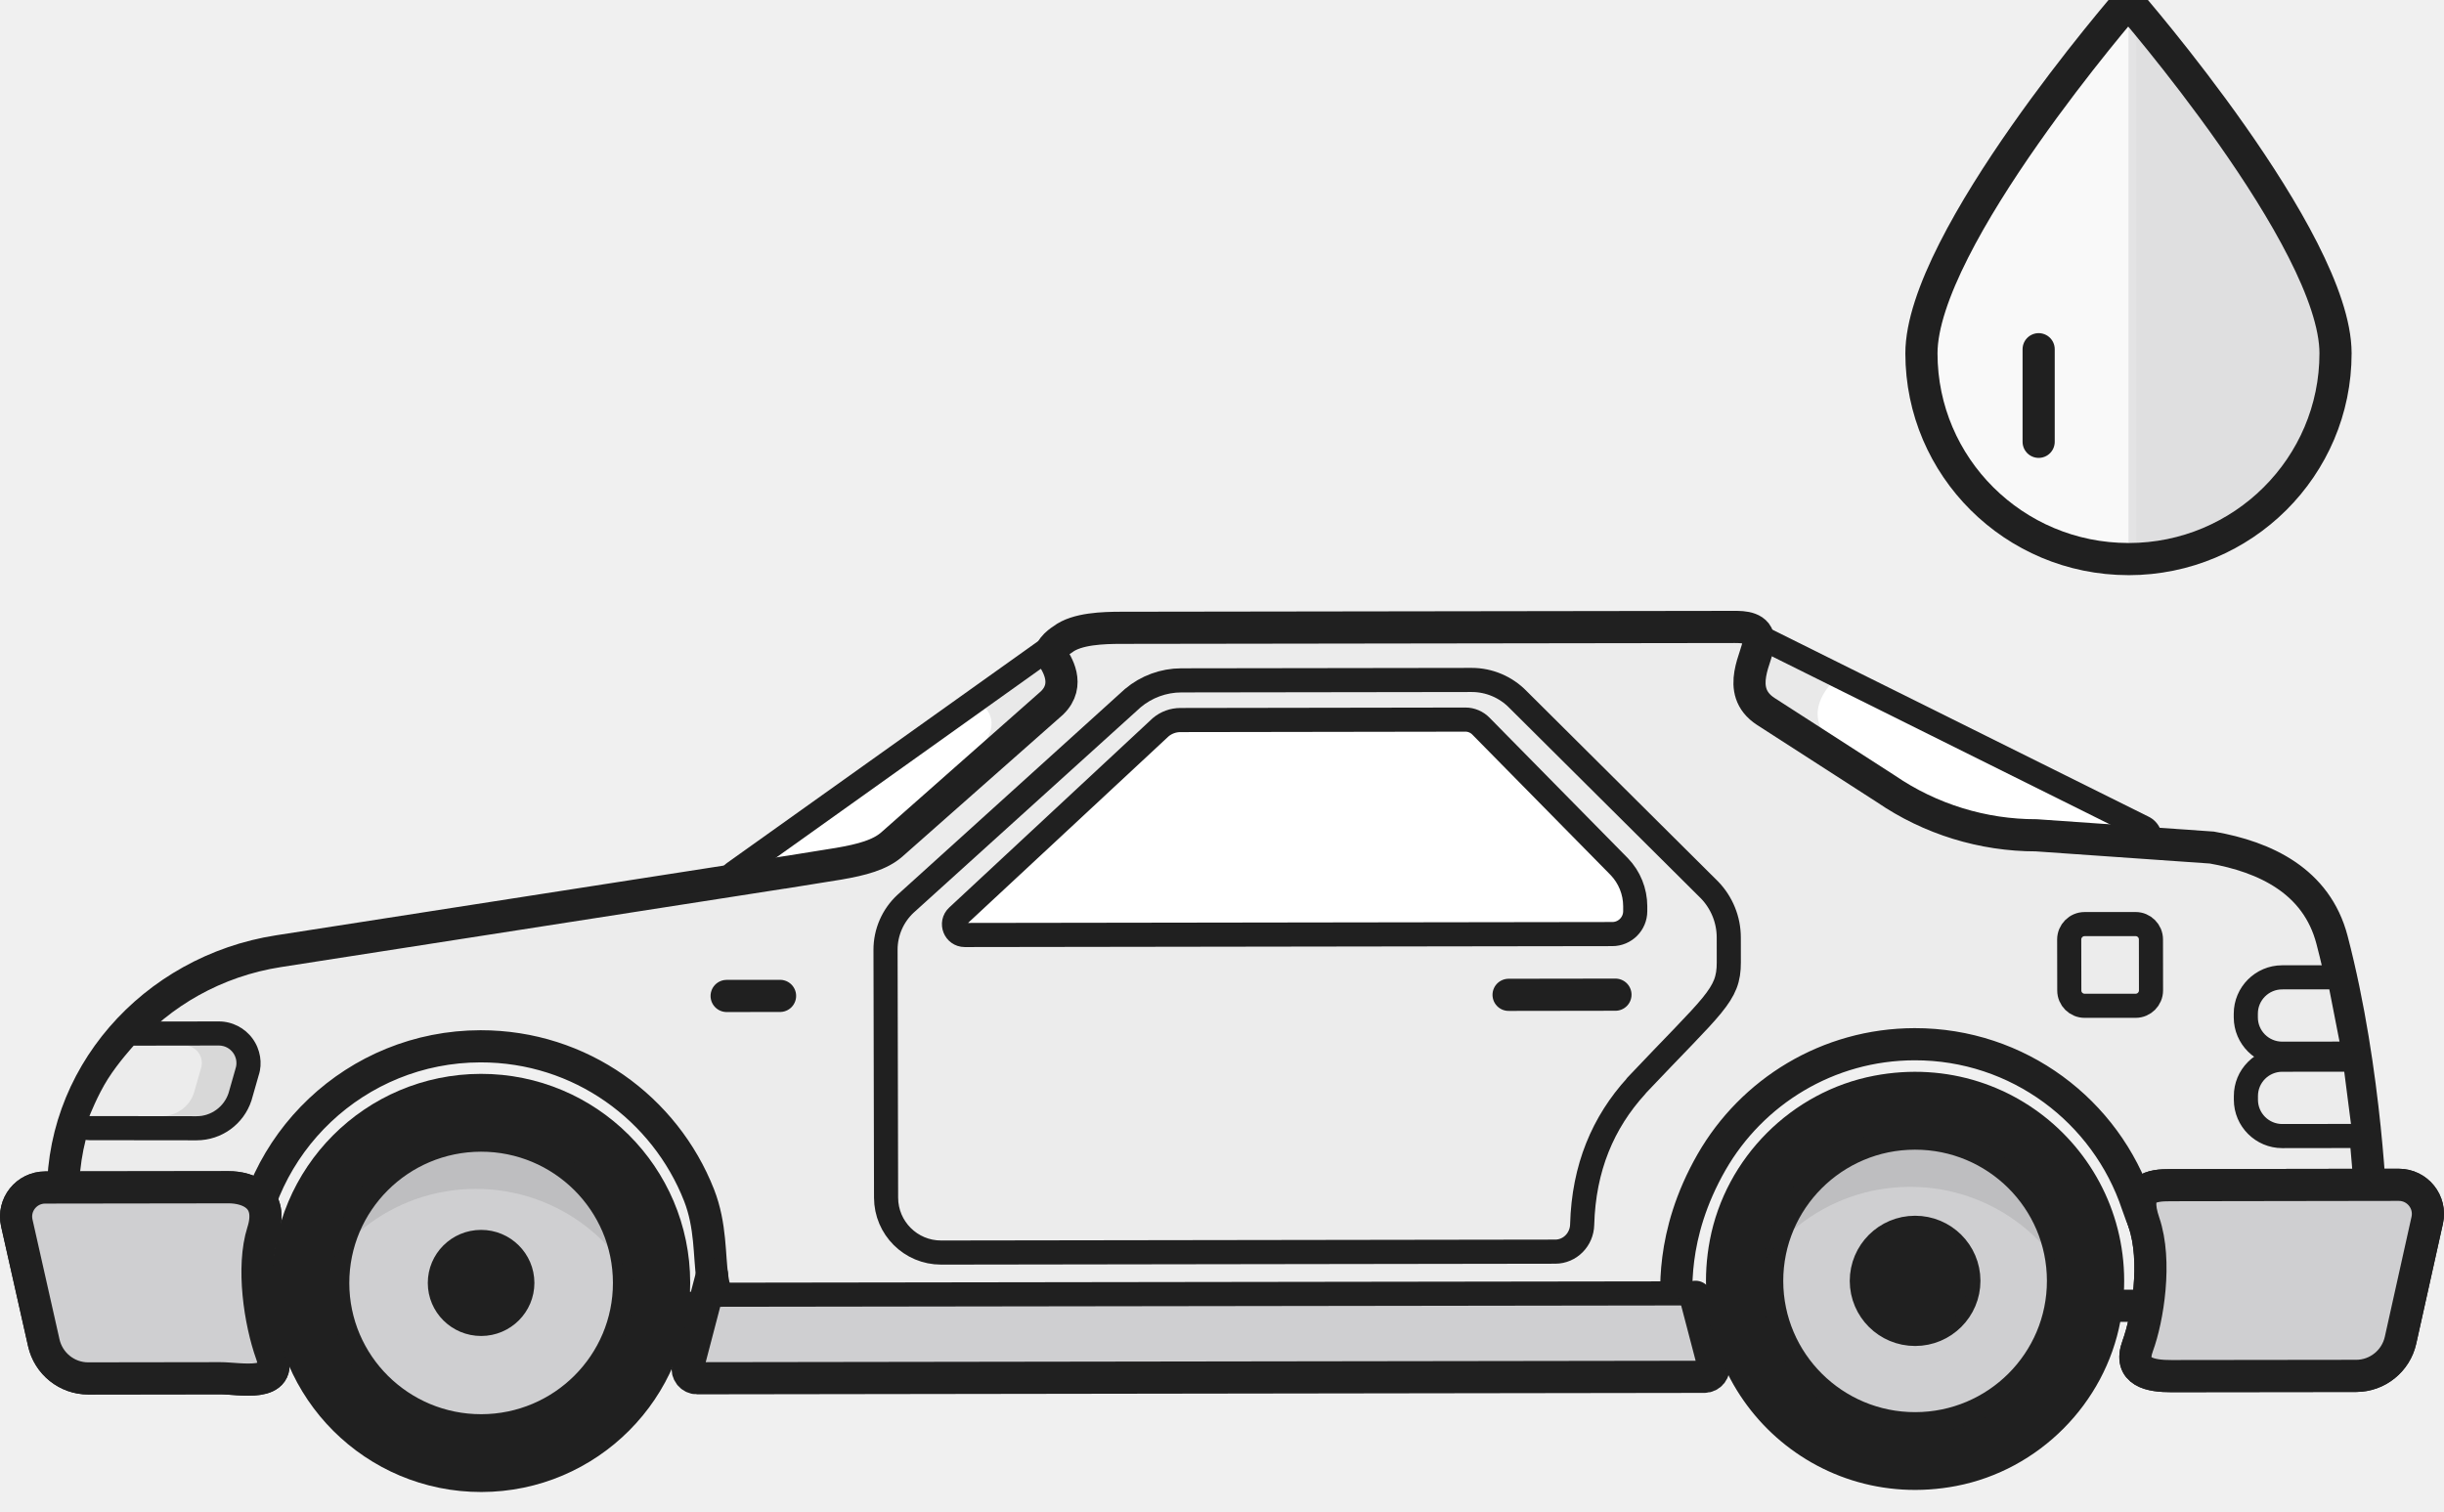
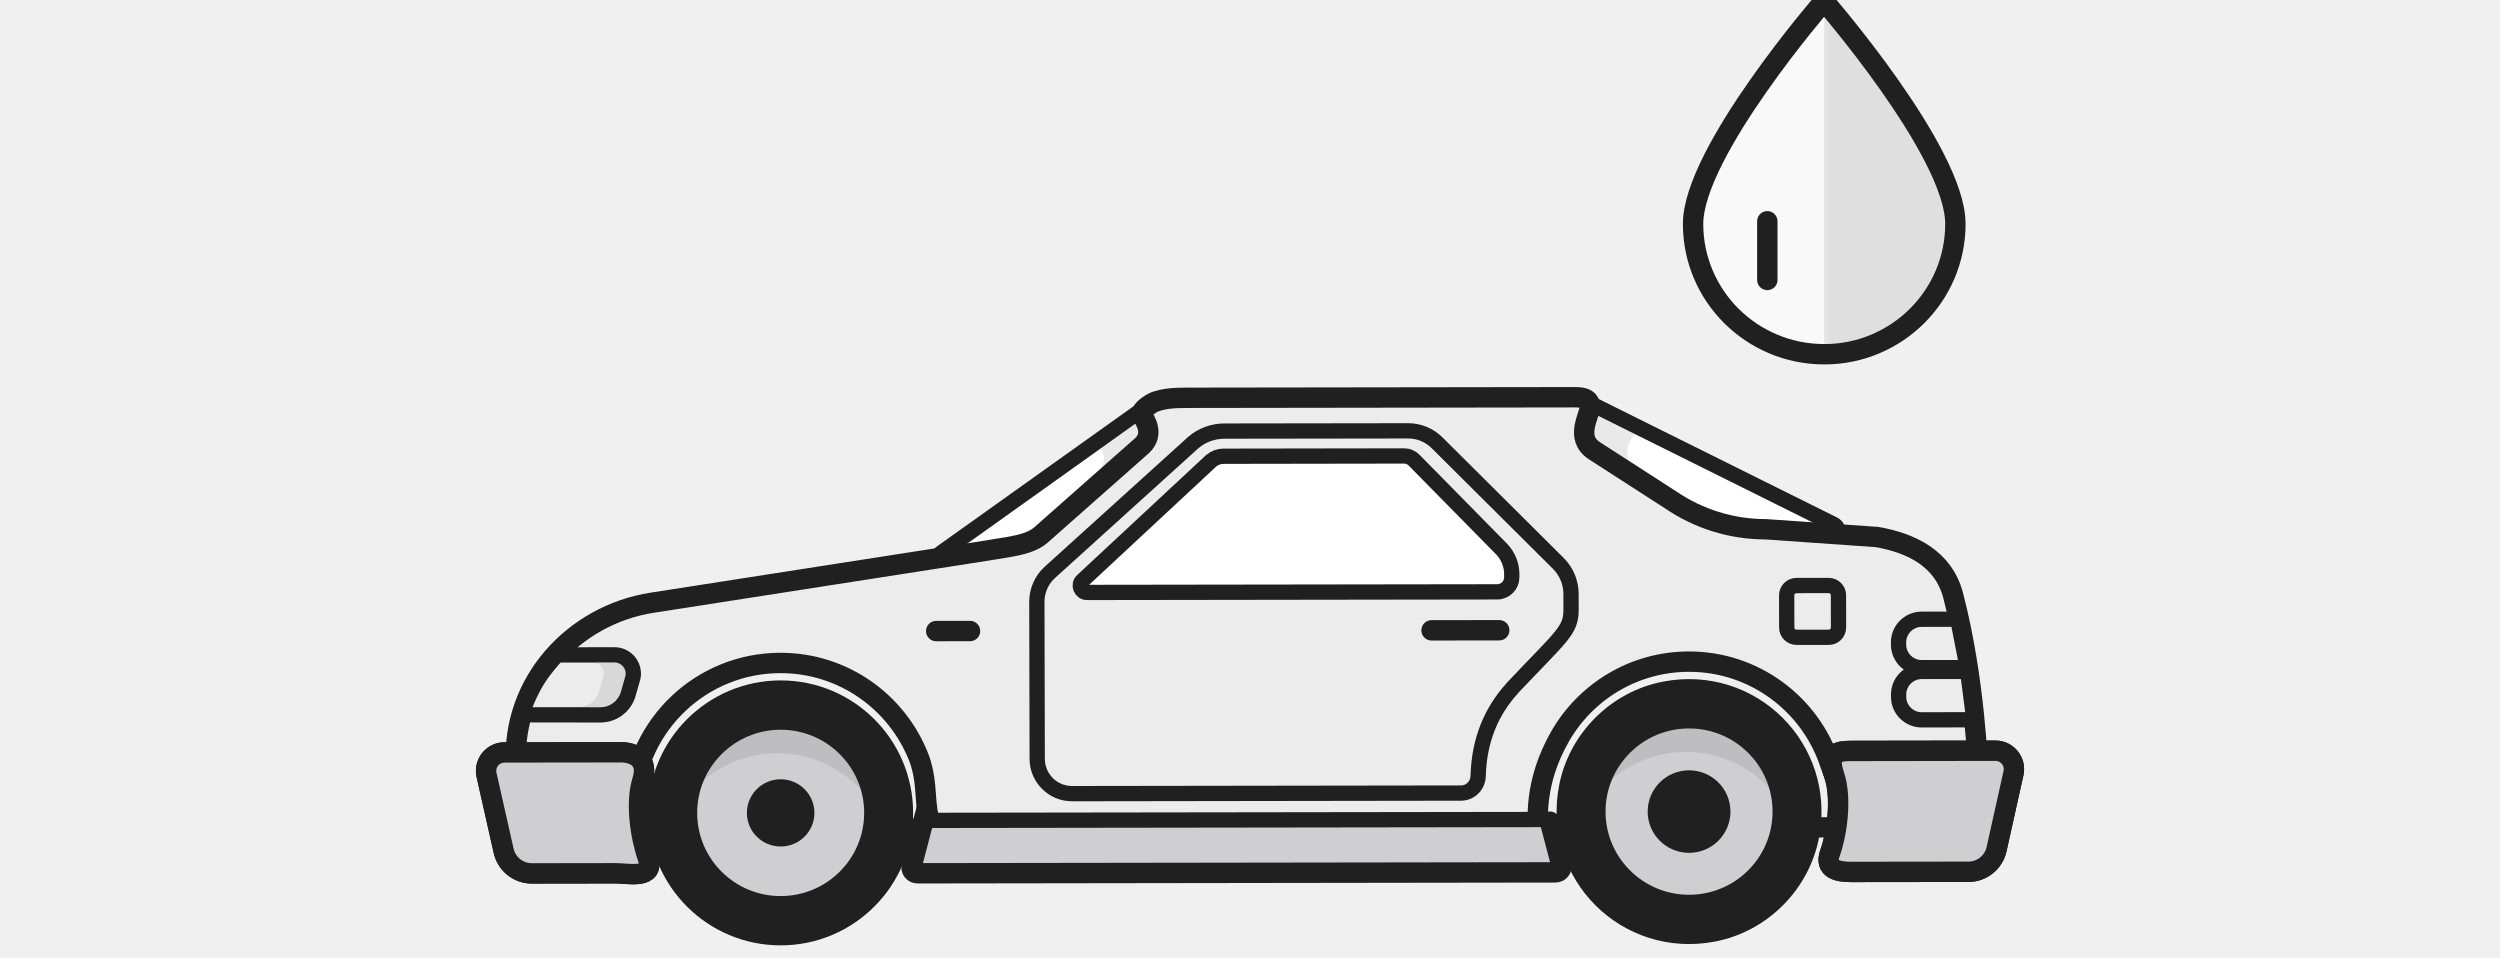
- <svg xmlns="http://www.w3.org/2000/svg" width="76px" height="47px" viewBox="0 0 76 47" version="1.1">
+ <svg xmlns="http://www.w3.org/2000/svg" width="94px" height="36px" viewBox="0 0 76 47" version="1.1">
  <g id="Page-1" stroke="none" stroke-width="1" fill="none" fill-rule="evenodd">
    <g id="Car-Model-Icons---Greyscale" transform="translate(-277, -354)">
      <g id="DIESEL" transform="translate(259, 337)">
        <g id="Group-2" transform="translate(18, 17)">
          <g id="DIESEL-Copy" transform="translate(59, 0)">
            <path d="M1,10.942 C1.003,14.471 3.88,17.332 7.431,17.336 L7.431,0 C7.431,0 0.998,7.41 1,10.942" id="Fill-1" fill="#F9F9F9" />
            <g id="Group">
              <path d="M7.189,0.052 L7.189,17.389 C7.193,17.389 7.198,17.39 7.202,17.39 C10.757,17.387 13.638,14.518 13.635,10.986 C13.632,7.452 7.189,0.052 7.189,0.052" id="Fill-3" fill="#CFCFD1" opacity="0.517" />
              <path d="M7.18,0.052 C7.18,0.052 0.747,7.463 0.75,10.995 C0.753,14.524 3.63,17.384 7.18,17.389 C7.185,17.389 7.189,17.39 7.194,17.39 C10.748,17.387 13.629,14.518 13.627,10.986 C13.624,7.452 7.18,0.052 7.18,0.052 Z" id="Stroke-5" stroke="#202020" stroke-linecap="round" stroke-linejoin="round" />
              <path d="M4.395,10.862 L4.395,13.742" id="Stroke-9" stroke="#202020" stroke-linecap="round" />
            </g>
          </g>
          <g id="Group-95-Copy" transform="translate(0, 19)">
            <path d="M23.047,8.824 C22.899,8.824 22.762,8.736 22.702,8.596 C22.633,8.434 22.686,8.246 22.829,8.143 L32.497,1.249 C32.561,1.204 32.637,1.179 32.714,1.179 C32.725,1.179 32.735,1.179 32.745,1.18 C33.317,1.227 33.665,1.418 33.782,1.745 C33.89,2.049 33.767,2.391 33.435,2.711 L27.978,7.55 C27.538,7.933 26.928,8.1 26.145,8.234 L23.118,8.817 C23.094,8.822 23.07,8.824 23.047,8.824" id="Fill-1" fill="#FFFFFF" />
            <path d="M32.715,0.804 C32.559,0.804 32.407,0.854 32.279,0.945 L22.612,7.838 C22.325,8.043 22.219,8.421 22.358,8.745 C22.478,9.024 22.752,9.2 23.047,9.2 C23.094,9.2 23.142,9.195 23.189,9.187 L26.225,8.601 C27.052,8.46 27.717,8.274 28.223,7.835 L33.673,3.001 C34.133,2.561 34.294,2.064 34.136,1.619 C33.965,1.141 33.508,0.867 32.776,0.807 C32.756,0.805 32.736,0.804 32.715,0.804 M32.715,1.554 C33.665,1.633 33.537,2.092 33.175,2.441 L27.73,7.269 C27.361,7.59 26.808,7.742 26.083,7.865 L23.048,8.45 L32.715,1.554" id="Fill-3" fill="#202020" />
            <path d="M60.986,7.434 C60.911,7.434 60.838,7.412 60.776,7.369 L53.243,2.242 C53.156,2.183 53.097,2.09 53.083,1.986 C53.068,1.882 53.097,1.776 53.164,1.695 L53.94,0.745 C54.013,0.655 54.121,0.607 54.23,0.607 C54.287,0.607 54.343,0.62 54.397,0.646 L66.653,6.74 C66.809,6.818 66.891,6.993 66.851,7.162 C66.811,7.331 66.66,7.451 66.486,7.451 L60.986,7.434 Z" id="Fill-5" fill="#FFFFFF" />
            <path d="M54.23,0.232 C54.01,0.232 53.795,0.329 53.649,0.507 L52.873,1.458 C52.74,1.621 52.681,1.832 52.711,2.04 C52.742,2.248 52.858,2.434 53.032,2.552 L60.565,7.679 C60.689,7.764 60.835,7.809 60.985,7.809 L66.483,7.826 L66.486,7.826 C66.833,7.826 67.135,7.586 67.215,7.248 C67.295,6.909 67.131,6.559 66.819,6.404 L54.563,0.311 C54.457,0.257 54.343,0.232 54.23,0.232 M54.23,0.982 L66.485,7.076 L60.987,7.059 L53.454,1.932 L54.23,0.982" id="Fill-7" fill="#202020" />
            <path d="M54.934,1.333 L54.188,2.298 L57.002,4.096 C57.002,4.096 55.995,3.416 56.898,2.31 C55.62,1.659 54.934,1.333 54.934,1.333" id="Fill-9" fill-opacity="0.1" fill="#202020" />
            <path d="M32.433,1.756 L32.742,2.243 L30.452,4.262 C30.452,4.262 31.157,3.649 30.651,3.027 L32.433,1.756 Z" id="Fill-11" fill-opacity="0.1" fill="#202020" />
            <polygon id="Stroke-13" stroke="#202020" stroke-linecap="round" stroke-linejoin="round" points="68.735 12.186 11.058 12.269 5.92 21.702 69.351 21.61" />
            <path d="M73.734,18.817 C73.734,18.817 73.6,14.369 72.517,10.231 C72.037,8.398 70.432,7.652 68.782,7.362 L63.324,6.981 C61.657,6.983 60.022,6.478 58.647,5.537 L54.912,3.13 C53.916,2.485 54.69,1.383 54.689,0.962 C54.689,0.503 54.195,0.5 53.939,0.5 L34.867,0.527 C34.314,0.528 33.485,0.55 33.047,0.887 C33.047,0.887 32.569,1.18 32.709,1.401 C32.848,1.622 33.306,2.289 32.714,2.864 L27.729,7.269 C27.361,7.59 26.807,7.741 26.082,7.865 L24.435,8.13 L24.431,8.129 L8.657,10.586 C4.76,11.193 1.783,14.515 1.968,18.455 C2.014,19.44 2.505,20.362 3.306,20.947 L3.391,21.009 C4.204,21.604 5.189,21.925 6.196,21.923 C7.024,21.922 7.629,21.198 7.68,20.372 C7.916,16.565 11.075,13.549 14.941,13.544 C18.057,13.539 20.681,15.48 21.738,18.174 C22.484,20.078 21.497,21.902 23.541,21.899 C29.092,21.891 46.037,21.867 52.143,21.858 C52.142,21.31 51.903,19.452 53.223,17.147 C54.478,14.959 56.836,13.483 59.539,13.479 C62.759,13.474 65.497,15.562 66.462,18.461 C67.044,20.207 68.327,21.835 70.168,21.832 C71.983,21.83 73.957,20.619 73.734,18.817" id="Fill-15" fill="#ECECEC" />
            <path d="M73.734,18.817 C73.734,18.817 73.6,14.369 72.517,10.231 C72.037,8.398 70.432,7.652 68.782,7.362 L63.324,6.981 C61.657,6.983 60.022,6.478 58.647,5.537 L54.912,3.13 C53.916,2.485 54.69,1.383 54.689,0.962 C54.689,0.503 54.195,0.5 53.939,0.5 L34.867,0.527 C34.314,0.528 33.485,0.55 33.047,0.887 C33.047,0.887 32.569,1.18 32.709,1.401 C32.848,1.622 33.306,2.289 32.714,2.864 L27.729,7.269 C27.361,7.59 26.807,7.741 26.082,7.865 L24.435,8.13 L24.431,8.129 L8.657,10.586 C4.76,11.193 1.783,14.515 1.968,18.455 C2.014,19.44 2.505,20.362 3.306,20.947 L3.391,21.009 C4.204,21.604 5.189,21.925 6.196,21.923 C7.024,21.922 7.629,21.198 7.68,20.372 C7.916,16.565 11.075,13.549 14.941,13.544 C18.057,13.539 20.681,15.48 21.738,18.174 C22.484,20.078 21.497,21.902 23.541,21.899 C29.092,21.891 46.037,21.867 52.143,21.858 C52.142,21.31 51.903,19.452 53.223,17.147 C54.478,14.959 56.836,13.483 59.539,13.479 C62.759,13.474 65.497,15.562 66.462,18.461 C67.044,20.207 68.327,21.835 70.168,21.832 C71.983,21.83 73.957,20.619 73.734,18.817 Z" id="Stroke-17" stroke="#202020" />
            <path d="M9.332,20.913 C9.336,24.02 11.861,26.536 14.969,26.532 C18.076,26.527 20.593,24.004 20.588,20.896 C20.584,17.787 18.061,15.272 14.953,15.276 C11.845,15.281 9.329,17.804 9.332,20.913" id="Fill-19" fill="#CFCFD1" />
            <path d="M9.332,20.913 C9.336,24.02 11.861,26.536 14.969,26.532 C18.076,26.527 20.593,24.004 20.588,20.896 C20.584,17.787 18.061,15.272 14.953,15.276 C11.845,15.281 9.329,17.804 9.332,20.913 Z" id="Stroke-21" stroke="#202020" stroke-linecap="round" stroke-linejoin="round" />
            <path d="M10.487,20.911 C10.49,23.372 12.496,25.365 14.967,25.362 C17.438,25.358 19.439,23.359 19.435,20.898 C19.432,18.437 17.425,16.444 14.955,16.447 C12.484,16.451 10.484,18.45 10.487,20.911" id="Fill-23" fill="#CFCFD1" />
            <path d="M10.487,20.911 C10.49,23.372 12.496,25.365 14.967,25.362 C17.438,25.358 19.439,23.359 19.435,20.898 C19.432,18.437 17.425,16.444 14.955,16.447 C12.484,16.451 10.484,18.45 10.487,20.911 Z" id="Stroke-25" stroke="#202020" stroke-width="0.75" stroke-linecap="round" stroke-linejoin="round" />
            <path d="M13.303,20.906 C13.304,21.818 14.048,22.555 14.963,22.554 C15.878,22.553 16.619,21.813 16.618,20.901 C16.616,19.99 15.873,19.252 14.958,19.254 C14.043,19.255 13.302,19.995 13.303,20.906" id="Fill-27" fill="#202020" />
            <path d="M66.477,22.858 C66.169,23.692 66.894,23.803 67.52,23.802 L73.269,23.795 C73.93,23.794 74.504,23.332 74.648,22.686 L75.478,18.956 C75.605,18.388 75.174,17.851 74.591,17.852 L67.511,17.863 C66.886,17.863 66.297,17.933 66.671,19.028 C67.081,20.225 66.785,22.021 66.477,22.858 Z" id="Stroke-29" stroke="#202020" stroke-linecap="round" stroke-linejoin="round" />
            <path d="M74.312,17.876 L73.903,17.876 C73.9,17.895 73.901,17.913 73.897,17.932 L73.069,21.663 C72.924,22.309 72.35,22.77 71.689,22.771 L66.233,22.778 C66.221,22.813 66.209,22.849 66.198,22.881 C65.889,23.716 66.615,23.827 67.242,23.826 L72.99,23.817 C73.65,23.816 74.225,23.355 74.368,22.71 L75.198,18.979 C75.326,18.411 74.894,17.875 74.312,17.876" id="Fill-31" fill="#202020" />
            <path d="M66.477,22.858 C66.169,23.692 66.894,23.803 67.52,23.802 L73.269,23.795 C73.93,23.794 74.504,23.332 74.648,22.686 L75.478,18.956 C75.605,18.388 75.174,17.851 74.591,17.852 L67.511,17.863 C66.886,17.863 66.297,17.933 66.671,19.028 C67.081,20.225 66.785,22.021 66.477,22.858" id="Fill-33" fill="#CFCFD1" />
            <path d="M66.477,22.858 C66.169,23.692 66.894,23.803 67.52,23.802 L73.269,23.795 C73.93,23.794 74.504,23.332 74.648,22.686 L75.478,18.956 C75.605,18.388 75.174,17.851 74.591,17.852 L67.511,17.863 C66.886,17.863 66.297,17.933 66.671,19.028 C67.081,20.225 66.785,22.021 66.477,22.858 Z" id="Stroke-35" stroke="#202020" stroke-linecap="round" stroke-linejoin="round" />
            <path d="M70.971,16.336 C70.35,16.336 69.842,15.83 69.841,15.209 L69.841,15.092 C69.84,14.791 69.957,14.507 70.171,14.293 C70.384,14.079 70.667,13.962 70.969,13.961 L72.899,13.959 C73.087,13.959 73.246,14.099 73.271,14.286 L73.48,15.91 C73.493,16.017 73.46,16.125 73.39,16.205 C73.319,16.286 73.216,16.333 73.109,16.333 L70.974,16.336 L70.971,16.336 Z" id="Fill-37" fill="#ECECEC" />
            <path d="M72.898,13.584 L72.896,13.584 L70.968,13.586 C70.566,13.587 70.189,13.744 69.905,14.028 C69.621,14.313 69.464,14.69 69.465,15.093 L69.465,15.209 C69.466,16.037 70.142,16.711 70.97,16.711 L73.108,16.708 C73.324,16.708 73.529,16.615 73.67,16.453 C73.813,16.291 73.878,16.076 73.851,15.862 L73.641,14.237 C73.593,13.863 73.275,13.584 72.898,13.584 M72.898,14.334 L73.107,15.958 L70.971,15.961 L70.97,15.961 C70.554,15.961 70.216,15.624 70.215,15.208 L70.215,15.092 C70.214,14.675 70.552,14.337 70.969,14.336 L72.898,14.334" id="Fill-39" fill="#202020" />
            <path d="M70.967,13.774 C70.346,13.774 69.838,13.268 69.837,12.647 L69.837,12.53 C69.837,11.908 70.343,11.4 70.965,11.399 L72.433,11.397 C72.613,11.397 72.767,11.524 72.801,11.7 L73.119,13.325 C73.141,13.435 73.112,13.548 73.041,13.635 C72.97,13.721 72.863,13.772 72.751,13.772 L70.969,13.774 L70.967,13.774 Z" id="Fill-41" fill="#ECECEC" />
            <path d="M72.433,11.022 L72.432,11.022 L70.965,11.024 C70.135,11.026 69.461,11.702 69.462,12.531 L69.462,12.647 C69.464,13.475 70.139,14.149 70.968,14.149 L72.752,14.147 C72.976,14.146 73.188,14.046 73.33,13.874 C73.473,13.7 73.53,13.472 73.487,13.252 L73.169,11.628 C73.1,11.276 72.791,11.022 72.433,11.022 M72.433,11.772 L72.751,13.397 L70.969,13.399 L70.968,13.399 C70.551,13.399 70.213,13.062 70.212,12.646 L70.212,12.53 C70.212,12.113 70.549,11.775 70.966,11.774 L72.433,11.772" id="Fill-43" fill="#202020" />
            <path d="M59.545,15.212 C56.437,15.217 53.921,17.739 53.925,20.849 C53.93,23.956 56.453,26.473 59.562,26.468 C62.669,26.463 65.185,23.94 65.181,20.833 C65.176,17.724 62.652,15.208 59.545,15.212" id="Fill-45" fill="#CFCFD1" />
            <path d="M59.545,15.212 C56.437,15.217 53.921,17.739 53.925,20.849 C53.93,23.956 56.453,26.473 59.562,26.468 C62.669,26.463 65.185,23.94 65.181,20.833 C65.176,17.724 62.652,15.208 59.545,15.212 Z" id="Stroke-47" stroke="#202020" stroke-linecap="round" stroke-linejoin="round" />
            <path d="M59.556,22.49 C58.641,22.492 57.898,21.754 57.896,20.842 C57.895,19.93 58.636,19.19 59.551,19.189 C60.466,19.188 61.209,19.926 61.21,20.837 C61.211,21.749 60.47,22.489 59.556,22.49 M59.547,16.384 C57.076,16.386 55.076,18.386 55.078,20.846 C55.082,23.307 57.088,25.302 59.56,25.298 C62.031,25.294 64.031,23.295 64.027,20.834 C64.024,18.373 62.018,16.38 59.547,16.384" id="Fill-49" fill="#CFCFD1" />
            <path d="M59.556,22.49 C58.641,22.492 57.898,21.754 57.896,20.842 C57.895,19.93 58.636,19.19 59.551,19.189 C60.466,19.188 61.209,19.926 61.21,20.837 C61.211,21.749 60.47,22.489 59.556,22.49 Z M59.547,16.384 C57.076,16.386 55.076,18.386 55.078,20.846 C55.082,23.307 57.088,25.302 59.56,25.298 C62.031,25.294 64.031,23.295 64.027,20.834 C64.024,18.373 62.018,16.38 59.547,16.384 Z" id="Stroke-51" stroke="#202020" stroke-width="0.75" stroke-linecap="round" stroke-linejoin="round" />
            <path d="M59.551,19.189 C58.636,19.19 57.895,19.93 57.896,20.841 C57.898,21.753 58.641,22.492 59.556,22.49 C60.47,22.489 61.211,21.749 61.21,20.836 C61.209,19.925 60.466,19.188 59.551,19.189" id="Fill-53" fill="#202020" />
            <path d="M8.442,23.118 C8.824,24.182 7.47,23.867 6.844,23.868 L2.745,23.874 C2.084,23.875 1.51,23.415 1.363,22.77 L0.523,19.041 C0.394,18.474 0.824,17.936 1.405,17.936 L7.103,17.928 C7.728,17.927 8.517,18.234 8.171,19.319 C7.827,20.404 8.078,22.103 8.442,23.118 Z" id="Stroke-55" stroke="#202020" stroke-linecap="round" stroke-linejoin="round" />
            <path d="M8.442,23.114 C8.066,22.103 7.827,20.399 8.171,19.314 C8.517,18.229 7.728,17.922 7.103,17.923 L6.505,17.924 C6.492,17.984 6.475,18.046 6.454,18.111 C6.164,19.026 5.798,20.398 6.108,21.848 C6.194,22.255 5.915,22.659 5.499,22.66 L1.341,22.666 L1.363,22.765 C1.51,23.41 2.084,23.87 2.745,23.869 L6.844,23.863 C7.47,23.862 8.738,23.91 8.442,23.114" id="Fill-57" fill="#202020" />
            <path d="M8.442,23.118 C8.824,24.182 7.47,23.867 6.844,23.868 L2.745,23.874 C2.084,23.875 1.51,23.415 1.363,22.77 L0.523,19.041 C0.394,18.474 0.824,17.936 1.405,17.936 L7.103,17.928 C7.728,17.927 8.517,18.234 8.171,19.319 C7.827,20.404 8.078,22.103 8.442,23.118" id="Fill-59" fill="#CFCFD1" />
            <path d="M8.442,23.118 C8.824,24.182 7.47,23.867 6.844,23.868 L2.745,23.874 C2.084,23.875 1.51,23.415 1.363,22.77 L0.523,19.041 C0.394,18.474 0.824,17.936 1.405,17.936 L7.103,17.928 C7.728,17.927 8.517,18.234 8.171,19.319 C7.827,20.404 8.078,22.103 8.442,23.118 Z" id="Stroke-61" stroke="#202020" stroke-linecap="round" stroke-linejoin="round" />
            <path d="M2.781,16.09 C2.657,16.09 2.542,16.028 2.472,15.927 C2.402,15.825 2.387,15.695 2.432,15.58 C2.442,15.553 2.695,14.902 3.037,14.361 C3.376,13.823 3.859,13.294 3.879,13.272 C3.95,13.194 4.051,13.15 4.156,13.15 L6.803,13.146 C7.099,13.146 7.379,13.288 7.552,13.527 C7.727,13.769 7.773,14.069 7.68,14.353 L7.467,15.102 C7.27,15.699 6.729,16.093 6.116,16.094 C6.116,16.094 2.781,16.09 2.781,16.09" id="Fill-63" fill="#ECECEC" />
            <path d="M6.805,12.77 L6.804,12.77 L4.156,12.774 C3.945,12.774 3.744,12.863 3.603,13.018 C3.581,13.041 3.077,13.595 2.72,14.16 C2.359,14.731 2.093,15.416 2.082,15.444 C1.993,15.674 2.023,15.934 2.163,16.138 C2.303,16.342 2.534,16.464 2.781,16.464 L6.115,16.468 C6.892,16.467 7.576,15.97 7.819,15.233 L8.046,14.44 C8.166,14.077 8.099,13.642 7.856,13.307 C7.613,12.971 7.221,12.77 6.805,12.77 M6.805,13.52 C7.177,13.52 7.441,13.882 7.325,14.235 L7.107,14.999 C6.966,15.425 6.566,15.717 6.116,15.718 L2.782,15.714 C2.782,15.714 3.028,15.077 3.354,14.561 C3.68,14.045 4.157,13.524 4.157,13.524 L6.805,13.52" id="Fill-65" fill="#202020" />
            <path d="M6.813,13.515 L5.729,13.517 C6.102,13.516 6.365,13.879 6.249,14.231 L6.031,14.995 C5.894,15.411 5.509,15.698 5.072,15.711 L6.125,15.713 C6.574,15.712 6.975,15.42 7.115,14.994 L7.333,14.23 C7.449,13.877 7.186,13.515 6.813,13.515" id="Fill-67" fill-opacity="0.1" fill="#202020" />
            <path d="M50.136,10.053 C50.532,10.053 50.851,9.732 50.85,9.338 L50.85,9.184 C50.849,8.727 50.67,8.284 50.353,7.955 L46.053,3.587 C45.927,3.457 45.751,3.382 45.571,3.382 L36.706,3.396 C36.483,3.396 36.265,3.475 36.094,3.619 L29.773,9.502 C29.55,9.709 29.697,10.082 30.001,10.082 L50.136,10.053 Z" id="Fill-69" fill="#FFFFFF" />
            <path d="M50.136,10.053 C50.532,10.053 50.851,9.732 50.85,9.338 L50.85,9.184 C50.849,8.727 50.67,8.284 50.353,7.955 L46.053,3.587 C45.927,3.457 45.751,3.382 45.571,3.382 L36.706,3.396 C36.483,3.396 36.265,3.475 36.094,3.619 L29.773,9.502 C29.55,9.709 29.697,10.082 30.001,10.082 L50.136,10.053 Z" id="Stroke-71" stroke="#202020" stroke-width="0.75" stroke-linecap="round" stroke-linejoin="round" />
            <path d="M52.8,21.595 C52.744,21.38 52.55,21.229 52.327,21.229 L22.34,21.271 C22.119,21.273 21.925,21.424 21.869,21.64 L21.393,23.506 C21.346,23.691 21.487,23.869 21.678,23.869 L52.998,23.823 C53.189,23.823 53.328,23.645 53.28,23.459 L52.8,21.595 Z" id="Fill-73" fill="#CFCFD1" />
            <path d="M52.8,21.595 C52.744,21.38 52.55,21.229 52.327,21.229 L22.34,21.271 C22.119,21.273 21.925,21.424 21.869,21.64 L21.393,23.506 C21.346,23.691 21.487,23.869 21.678,23.869 L52.998,23.823 C53.189,23.823 53.328,23.645 53.28,23.459 L52.8,21.595 Z" id="Stroke-75" stroke="#202020" stroke-width="0.75" stroke-linecap="round" stroke-linejoin="round" />
            <path d="M22.14,20.65 L21.393,23.505 C21.347,23.69 21.487,23.87 21.679,23.869 L52.998,23.824 C53.189,23.824 53.328,23.644 53.281,23.46 L52.724,21.335" id="Stroke-77" stroke="#202020" stroke-linecap="round" stroke-linejoin="round" />
            <path d="M50.235,11.938 L46.912,11.943" id="Stroke-79" stroke="#202020" stroke-linecap="round" stroke-linejoin="round" />
            <path d="M24.257,11.976 L22.596,11.978" id="Stroke-81" stroke="#202020" stroke-linecap="round" stroke-linejoin="round" />
            <path d="M59.392,17.915 C62.004,17.912 64.198,19.691 64.834,22.104 C64.954,21.646 65.024,21.169 65.023,20.673 C65.019,17.563 62.496,15.049 59.387,15.053 C56.28,15.058 53.763,17.58 53.768,20.689 C53.769,21.185 53.84,21.662 53.96,22.12 C54.591,19.705 56.78,17.919 59.392,17.915" id="Fill-83" fill-opacity="0.1" fill="#202020" />
            <path d="M14.79,17.979 C17.404,17.975 19.596,19.755 20.233,22.168 C20.352,21.71 20.422,21.232 20.422,20.737 C20.418,17.627 17.895,15.112 14.787,15.117 C11.678,15.121 9.162,17.644 9.166,20.753 C9.166,21.249 9.239,21.726 9.36,22.184 C9.991,19.769 12.178,17.983 14.79,17.979" id="Fill-85" fill-opacity="0.1" fill="#202020" />
            <path d="M54.029,19.742 C53.279,23.71 56.7,27.122 60.667,26.36 C62.882,25.935 64.664,24.145 65.078,21.929 C65.819,17.964 62.405,14.562 58.445,15.318 C56.231,15.74 54.447,17.528 54.029,19.742 Z" id="Stroke-87" stroke="#202020" stroke-width="1.75" stroke-linecap="round" stroke-linejoin="round" />
            <path d="M9.332,20.913 C9.336,24.02 11.861,26.536 14.969,26.532 C18.076,26.527 20.593,24.004 20.588,20.896 C20.584,17.787 18.061,15.272 14.953,15.276 C11.845,15.281 9.329,17.804 9.332,20.913 Z" id="Stroke-89" stroke="#202020" stroke-width="1.75" stroke-linecap="round" stroke-linejoin="round" />
            <path d="M66.889,11.805 C66.889,12.069 66.676,12.283 66.411,12.284 L64.826,12.284 C64.563,12.284 64.348,12.072 64.348,11.809 L64.345,10.223 C64.345,9.959 64.559,9.743 64.823,9.743 L66.409,9.742 C66.672,9.742 66.886,9.954 66.887,10.219 L66.889,11.805 Z" id="Stroke-91" stroke="#202020" stroke-width="0.75" stroke-linecap="round" stroke-linejoin="round" />
            <path d="M50.882,14.778 L50.882,14.771 C53.302,12.21 53.762,11.962 53.76,10.933 L53.759,10.156 C53.758,9.608 53.544,9.081 53.165,8.686 L47.209,2.762 C46.831,2.371 46.307,2.148 45.762,2.149 L36.735,2.162 C36.184,2.163 35.649,2.359 35.227,2.714 L28.163,9.107 C27.764,9.475 27.536,9.998 27.537,10.541 L27.554,18.253 C27.556,19.196 28.321,19.96 29.265,19.959 L48.363,19.931 C48.824,19.93 49.189,19.551 49.2,19.091 C49.248,17.321 49.851,15.908 50.882,14.778 Z" id="Stroke-93" stroke="#202020" stroke-width="0.75" stroke-linecap="round" stroke-linejoin="round" />
          </g>
        </g>
      </g>
    </g>
  </g>
</svg>
